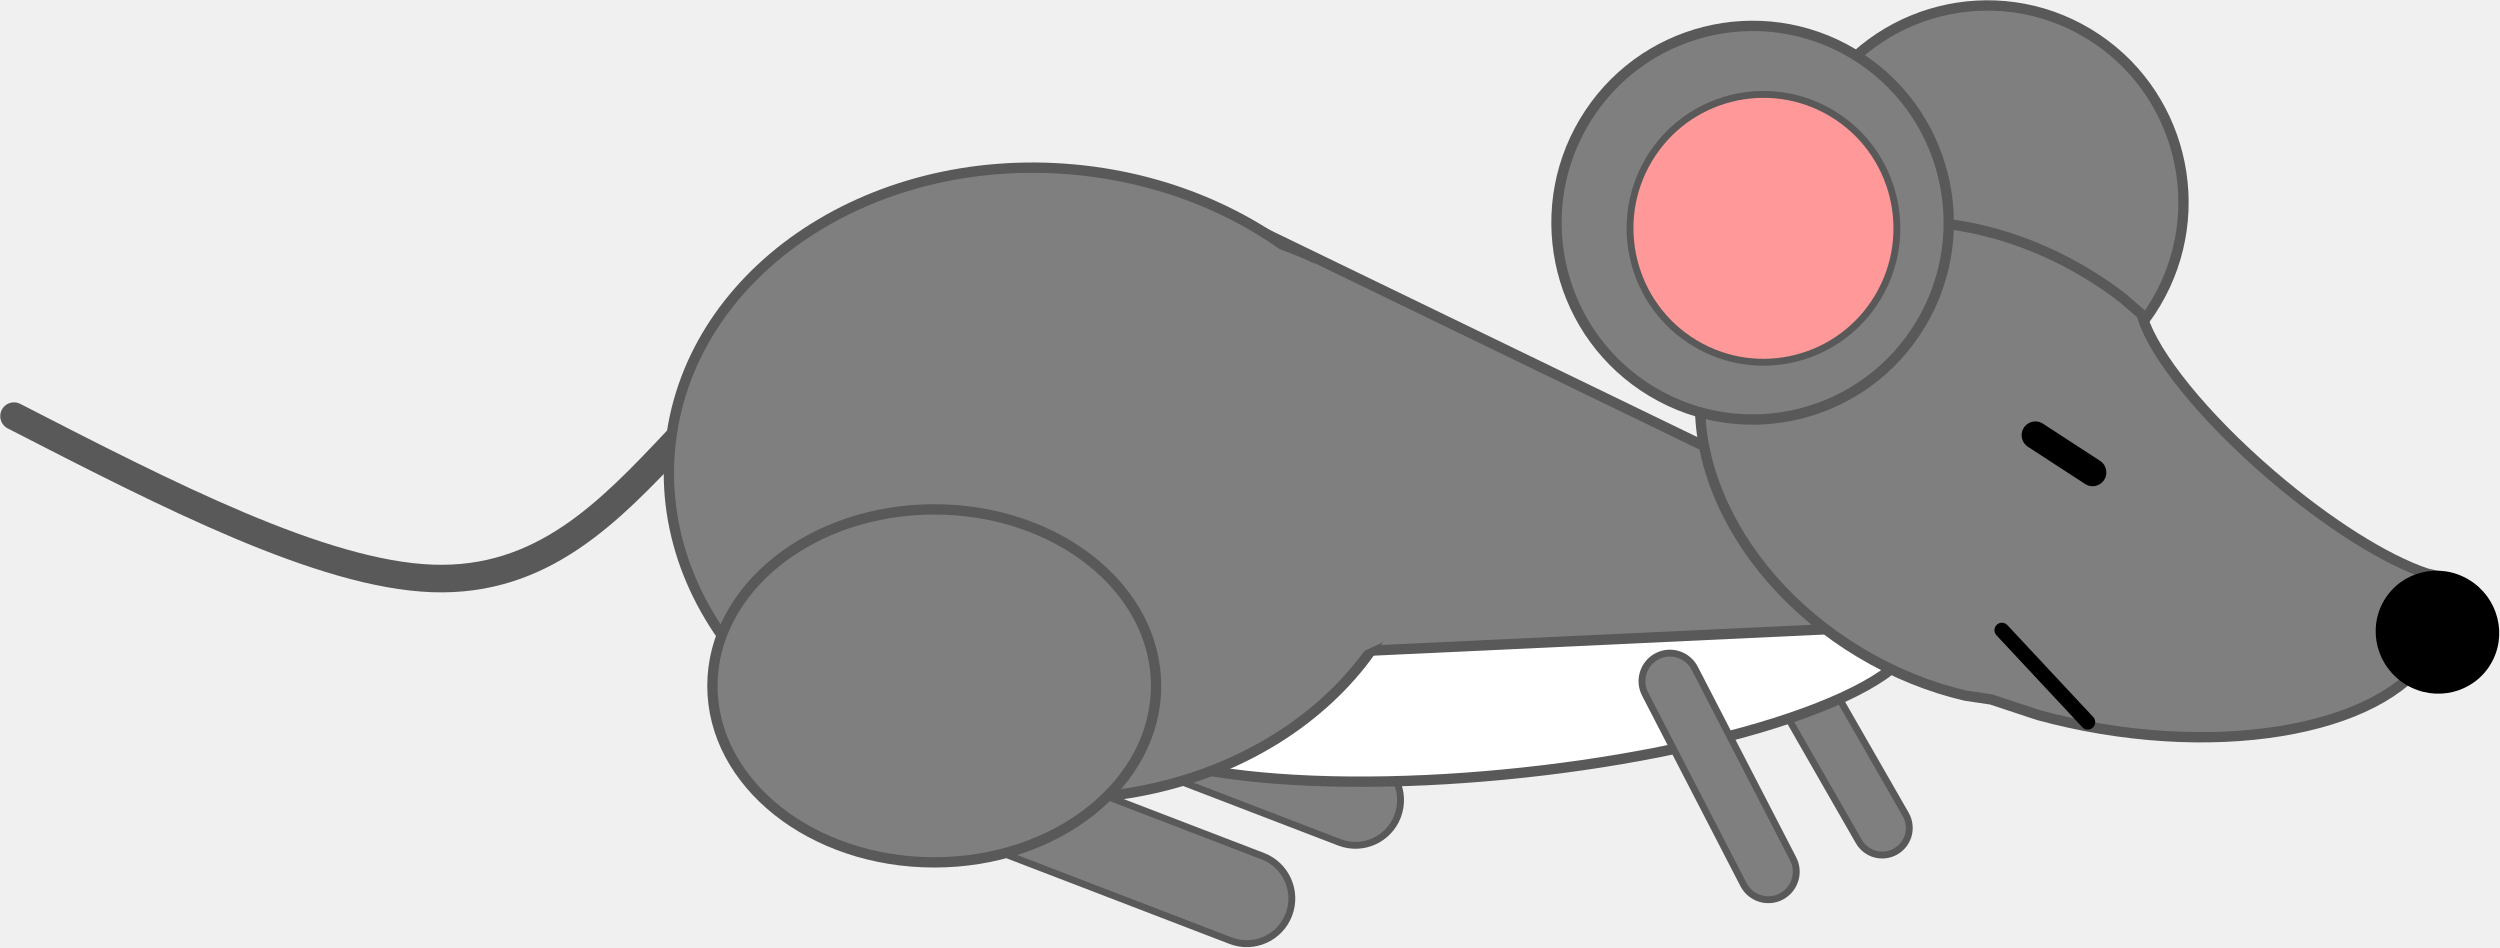
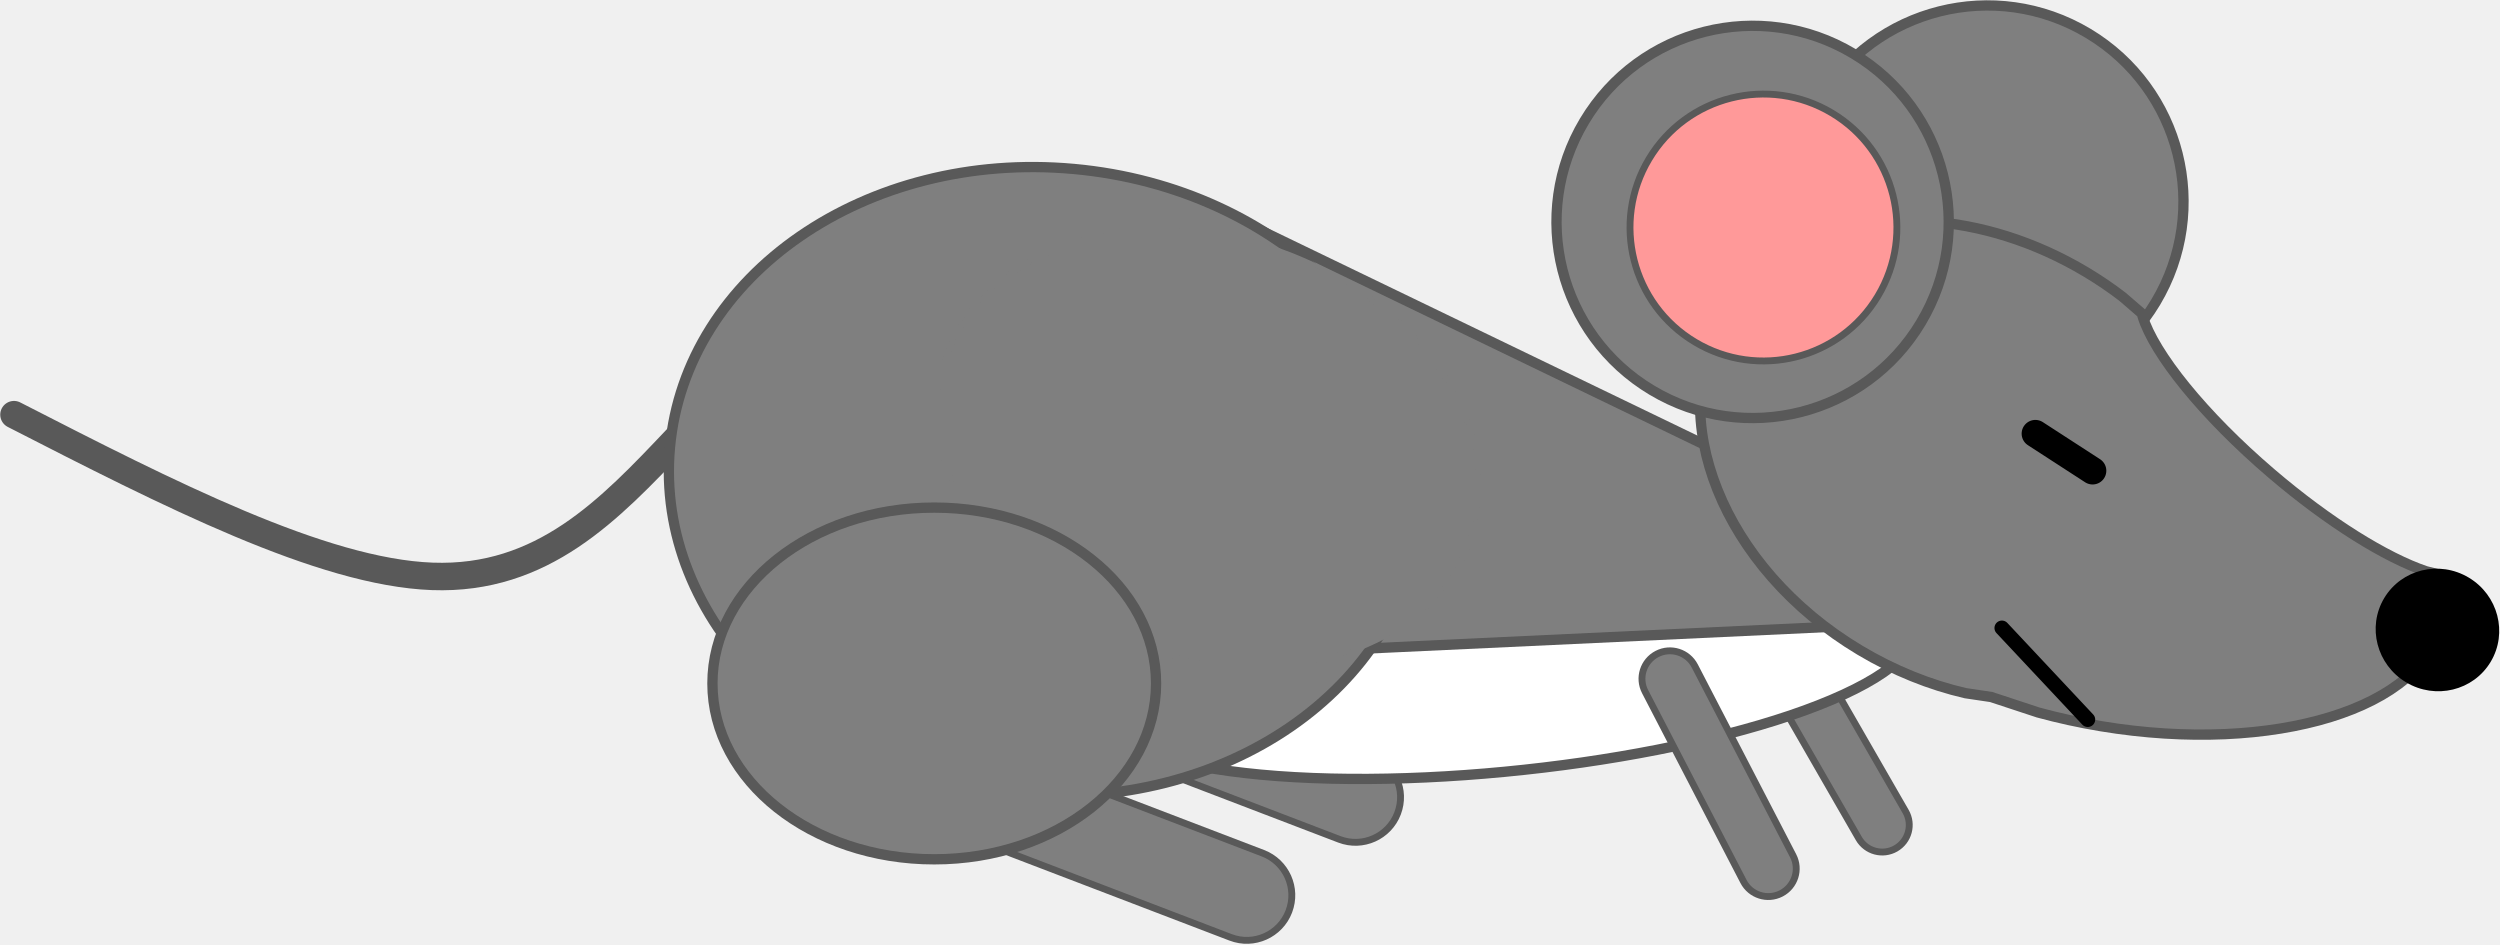
- <svg xmlns="http://www.w3.org/2000/svg" width="250px" height="px" viewBox="0 0 248 94" version="1.1">
-   <g id="surface1">
-     <path style="fill:none;stroke-width:27.5;stroke-linecap:round;stroke-linejoin:miter;stroke:rgb(34.902%,34.902%,34.902%);stroke-opacity:1;stroke-miterlimit:8;" d="M 1790.008 1551.434 C 1723.052 1622.16 1656.096 1692.886 1545.593 1688.841 C 1435.09 1684.757 1281.04 1605.863 1126.99 1527.008 " transform="matrix(0.0991207,0,0,0.0994709,-110.3213,-110.6116)" />
-     <path style="fill-rule:evenodd;fill:rgb(49.804%,49.804%,49.804%);fill-opacity:1;stroke-width:6.875;stroke-linecap:butt;stroke-linejoin:miter;stroke:rgb(34.902%,34.902%,34.902%);stroke-opacity:1;stroke-miterlimit:8;" d="M 2030.994 1742.052 C 2039.9 1718.804 2065.989 1707.141 2089.24 1716.055 L 2485.695 1867.796 C 2508.946 1876.671 2520.611 1902.746 2511.705 1926.034 C 2502.799 1949.282 2476.71 1960.945 2453.458 1952.031 L 2057.004 1800.29 C 2033.752 1791.376 2022.087 1765.3 2030.994 1742.052 Z M 2030.994 1742.052 " transform="matrix(0.0991207,0,0,0.0994709,-110.3213,-110.6116)" />
-     <path style="fill-rule:evenodd;fill:rgb(49.804%,49.804%,49.804%);fill-opacity:1;stroke-width:6.875;stroke-linecap:butt;stroke-linejoin:miter;stroke:rgb(34.902%,34.902%,34.902%);stroke-opacity:1;stroke-miterlimit:8;" d="M 2869.657 1771.073 C 2862.209 1758.114 2866.662 1741.581 2879.628 1734.159 C 2892.554 1726.698 2909.106 1731.135 2916.554 1744.094 L 3020.2 1924.188 C 3027.648 1937.147 3023.195 1953.68 3010.229 1961.102 C 2997.303 1968.563 2980.751 1964.126 2973.303 1951.167 Z M 2869.657 1771.073 " transform="matrix(0.0991207,0,0,0.0994709,-110.3213,-110.6116)" />
-     <path style="fill-rule:evenodd;fill:rgb(100%,100%,100%);fill-opacity:1;stroke-width:10.312;stroke-linecap:butt;stroke-linejoin:miter;stroke:rgb(34.902%,34.902%,34.902%);stroke-opacity:1;stroke-miterlimit:8;" d="M 2853.697 1675.529 C 3038.998 1689.312 3085.697 1748.257 2958.012 1807.084 C 2830.366 1865.95 2576.651 1902.471 2391.389 1888.648 C 2206.088 1874.864 2159.388 1815.92 2287.034 1757.054 C 2296.965 1752.498 2307.803 1747.982 2319.507 1743.584 Z M 2853.697 1675.529 " transform="matrix(0.0991207,0,0,0.0994709,-110.3213,-110.6116)" />
-     <path style="fill-rule:evenodd;fill:rgb(49.804%,49.804%,49.804%);fill-opacity:1;stroke-width:10.312;stroke-linecap:butt;stroke-linejoin:miter;stroke:rgb(34.902%,34.902%,34.902%);stroke-opacity:1;stroke-miterlimit:8;" d="M 2326.758 1319.504 L 3174.171 1728.622 L 2274.896 1770.68 Z M 2326.758 1319.504 " transform="matrix(0.0991207,0,0,0.0994709,-110.3213,-110.6116)" />
-     <path style="fill-rule:evenodd;fill:rgb(49.804%,49.804%,49.804%);fill-opacity:1;stroke-width:10.312;stroke-linecap:butt;stroke-linejoin:miter;stroke:rgb(34.902%,34.902%,34.902%);stroke-opacity:1;stroke-miterlimit:8;" d="M 1783.505 1559.642 C 1799.269 1386.892 1980.196 1262.17 2187.684 1281.098 C 2395.173 1299.987 2550.602 1455.379 2534.878 1628.129 C 2519.114 1800.879 2338.148 1925.602 2130.699 1906.713 C 1923.21 1887.784 1767.781 1732.431 1783.505 1559.642 Z M 1783.505 1559.642 " transform="matrix(0.0991207,0,0,0.0994709,-110.3213,-110.6116)" />
-     <path style="fill-rule:evenodd;fill:rgb(49.804%,49.804%,49.804%);fill-opacity:1;stroke-width:6.875;stroke-linecap:butt;stroke-linejoin:miter;stroke:rgb(34.902%,34.902%,34.902%);stroke-opacity:1;stroke-miterlimit:8;" d="M 1922.185 1840.15 C 1931.092 1816.902 1957.181 1805.238 1980.432 1814.153 L 2376.887 1965.893 C 2400.138 1974.807 2411.803 2000.883 2402.897 2024.131 C 2393.99 2047.379 2367.901 2059.042 2344.65 2050.128 L 1948.195 1898.387 C 1924.944 1889.473 1913.279 1863.398 1922.185 1840.15 Z M 1922.185 1840.15 " transform="matrix(0.0991207,0,0,0.0994709,-110.3213,-110.6116)" />
-     <path style="fill-rule:evenodd;fill:rgb(49.804%,49.804%,49.804%);fill-opacity:1;stroke-width:6.875;stroke-linecap:butt;stroke-linejoin:miter;stroke:rgb(34.902%,34.902%,34.902%);stroke-opacity:1;stroke-miterlimit:8;" d="M 2759.43 1804.178 C 2752.337 1790.473 2757.696 1773.586 2771.371 1766.478 C 2785.085 1759.371 2801.992 1764.751 2809.085 1778.456 L 2907.529 1968.446 C 2914.662 1982.151 2909.303 1999.037 2895.588 2006.145 C 2881.874 2013.253 2865.007 2007.873 2857.874 1994.168 Z M 2759.43 1804.178 " transform="matrix(0.0991207,0,0,0.0994709,-110.3213,-110.6116)" />
-     <path style="fill-rule:evenodd;fill:rgb(49.804%,49.804%,49.804%);fill-opacity:1;stroke-width:4.583;stroke-linecap:butt;stroke-linejoin:miter;stroke:rgb(49.804%,49.804%,49.804%);stroke-opacity:1;stroke-miterlimit:8;" d="M 2060.275 1468.849 C 2098.738 1359.246 2247.152 1311.493 2391.823 1362.23 C 2536.493 1412.967 2622.602 1542.991 2584.178 1652.595 C 2545.715 1762.237 2397.261 1809.951 2252.591 1759.213 C 2107.92 1708.476 2021.811 1578.492 2060.275 1468.849 Z M 2060.275 1468.849 " transform="matrix(0.0991207,0,0,0.0994709,-110.3213,-110.6116)" />
-     <path style="fill-rule:evenodd;fill:rgb(49.804%,49.804%,49.804%);fill-opacity:1;stroke-width:10.312;stroke-linecap:butt;stroke-linejoin:miter;stroke:rgb(34.902%,34.902%,34.902%);stroke-opacity:1;stroke-miterlimit:8;" d="M 1825.988 1796.01 C 1825.988 1698.816 1925.378 1620 2048.018 1620 C 2170.62 1620 2270.009 1698.816 2270.009 1796.01 C 2270.009 1893.204 2170.62 1972.019 2048.018 1972.019 C 1925.378 1972.019 1825.988 1893.204 1825.988 1796.01 Z M 1825.988 1796.01 " transform="matrix(0.0991207,0,0,0.0994709,-110.3213,-110.6116)" />
-     <path style="fill-rule:evenodd;fill:rgb(49.804%,49.804%,49.804%);fill-opacity:1;stroke-width:10.312;stroke-linecap:butt;stroke-linejoin:miter;stroke:rgb(34.902%,34.902%,34.902%);stroke-opacity:1;stroke-miterlimit:8;" d="M 2933.539 1212.964 C 2989.185 1119.972 3109.698 1089.655 3202.703 1145.301 C 3295.748 1200.986 3326.014 1321.507 3270.368 1414.499 C 3214.723 1507.53 3094.21 1537.808 3001.204 1482.162 C 2908.199 1426.516 2877.894 1305.995 2933.539 1212.964 Z M 2933.539 1212.964 " transform="matrix(0.0991207,0,0,0.0994709,-110.3213,-110.6116)" />
-     <path style="fill-rule:evenodd;fill:rgb(49.804%,49.804%,49.804%);fill-opacity:1;stroke-width:10.312;stroke-linecap:butt;stroke-linejoin:miter;stroke:rgb(34.902%,34.902%,34.902%);stroke-opacity:1;stroke-miterlimit:8;" d="M 3010.544 1333.131 C 3021.027 1332.699 3031.707 1332.778 3042.505 1333.484 C 3094.407 1336.822 3149.343 1353.512 3200.811 1384.3 C 3213.698 1391.997 3225.875 1400.322 3237.383 1409.158 L 3256.89 1426.005 L 3257.245 1428.44 C 3268.713 1465.943 3317.974 1527.519 3386.585 1586.11 C 3443.768 1634.923 3500.871 1670.188 3540.832 1683.697 L 3549.345 1685.817 L 3555.847 1709.458 C 3556.911 1717.626 3556.832 1725.834 3555.492 1733.963 C 3541.069 1820.632 3388.91 1867.56 3215.59 1838.775 C 3193.915 1835.162 3172.949 1830.568 3152.85 1825.07 L 3105.796 1809.558 L 3080.062 1805.749 C 3044.594 1797.541 3008.732 1783.247 2974.446 1762.748 C 2837.145 1680.594 2776.534 1529.325 2839.076 1424.827 C 2873.243 1367.689 2937.204 1336.351 3010.544 1333.131 Z M 3010.544 1333.131 " transform="matrix(0.0991207,0,0,0.0994709,-110.3213,-110.6116)" />
-     <path style="fill-rule:evenodd;fill:rgb(49.804%,49.804%,49.804%);fill-opacity:1;stroke-width:10.312;stroke-linecap:butt;stroke-linejoin:miter;stroke:rgb(34.902%,34.902%,34.902%);stroke-opacity:1;stroke-miterlimit:8;" d="M 2698.583 1233.345 C 2754.268 1140.314 2874.741 1110.036 2967.786 1165.682 C 3060.791 1221.328 3091.096 1341.849 3035.451 1434.841 C 2979.805 1527.872 2859.293 1558.189 2766.248 1502.504 C 2673.243 1446.897 2642.937 1326.376 2698.583 1233.345 Z M 2698.583 1233.345 " transform="matrix(0.0991207,0,0,0.0994709,-110.3213,-110.6116)" />
-     <path style="fill-rule:evenodd;fill:rgb(100%,60%,60%);fill-opacity:1;stroke-width:6.875;stroke-linecap:butt;stroke-linejoin:miter;stroke:rgb(34.902%,34.902%,34.902%);stroke-opacity:1;stroke-miterlimit:8;" d="M 2763.253 1271.123 C 2801.125 1207.859 2883.135 1187.242 2946.426 1225.098 C 3009.717 1262.955 3030.328 1344.951 2992.456 1408.255 C 2954.623 1471.559 2872.613 1492.176 2809.322 1454.319 C 2746.031 1416.423 2725.42 1334.427 2763.253 1271.123 Z M 2763.253 1271.123 " transform="matrix(0.0991207,0,0,0.0994709,-110.3213,-110.6116)" />
-     <path style=" stroke:none;fill-rule:evenodd;fill:rgb(0%,0%,0%);fill-opacity:1;" d="M 236.512 59.543 C 238.23 56.664 241.984 55.75 244.902 57.5 C 247.82 59.25 248.793 63.008 247.074 65.883 C 245.359 68.762 241.602 69.676 238.688 67.926 C 235.77 66.176 234.797 62.422 236.512 59.543 Z M 236.512 59.543 " />
-     <path style="fill:none;stroke-width:27.5;stroke-linecap:round;stroke-linejoin:miter;stroke:rgb(0%,0%,0%);stroke-opacity:1;stroke-miterlimit:8;" d="M 3150.013 1546.015 L 3207.274 1583.126 " transform="matrix(0.0991207,0,0,0.0994709,-110.3213,-110.6116)" />
-     <path style="fill:none;stroke-width:14.896;stroke-linecap:round;stroke-linejoin:miter;stroke:rgb(0%,0%,0%);stroke-opacity:1;stroke-miterlimit:8;" d="M 3116.515 1740.482 L 3202.427 1832.138 " transform="matrix(0.0991207,0,0,0.0994709,-110.3213,-110.6116)" />
+ <svg xmlns="http://www.w3.org/2000/svg" width="2502" height="945" overflow="hidden">
+   <defs>
+     <clipPath id="clip0">
+       <rect x="1113" y="1112" width="2502" height="945" />
+     </clipPath>
+   </defs>
+   <g clip-path="url(#clip0)" transform="translate(-1113 -1112)">
+     <path d="M1790 1551.43C1723.04 1622.17 1656.08 1692.9 1545.58 1688.83 1435.08 1684.76 1281.04 1605.88 1127 1527" stroke="#595959" stroke-width="27.5" stroke-linecap="round" stroke-miterlimit="8" fill="none" fill-rule="evenodd" />
+     <path d="M2031 1742.05C2039.91 1718.79 2065.98 1707.15 2089.24 1716.05L2485.69 1867.79C2508.96 1876.69 2520.6 1902.76 2511.69 1926.02L2511.69 1926.02C2502.79 1949.29 2476.71 1960.93 2453.45 1952.02L2057 1800.29C2033.74 1791.38 2022.1 1765.31 2031 1742.05Z" stroke="#595959" stroke-width="6.875" stroke-miterlimit="8" fill="#7F7F7F" fill-rule="evenodd" />
+     <path d="M2869.66 1771.08C2862.21 1758.13 2866.67 1741.6 2879.61 1734.15L2879.61 1734.15C2892.56 1726.7 2909.09 1731.15 2916.54 1744.1L3020.18 1924.19C3027.63 1937.14 3023.18 1953.67 3010.23 1961.12L3010.23 1961.12C2997.29 1968.57 2980.75 1964.11 2973.3 1951.17Z" stroke="#595959" stroke-width="6.875" stroke-miterlimit="8" fill="#7F7F7F" fill-rule="evenodd" />
+     <path d="M2853.69 1675.51C3038.98 1689.32 3085.69 1748.24 2958.02 1807.1 2830.36 1865.96 2576.66 1902.48 2391.37 1888.66 2206.09 1874.85 2159.38 1815.93 2287.04 1757.07 2296.97 1752.5 2307.8 1748 2319.49 1743.6Z" stroke="#595959" stroke-width="10.312" stroke-miterlimit="8" fill="#FFFFFF" fill-rule="evenodd" />
+     <path d="M2326.75 1319.5 3174.16 1728.61 2274.88 1770.7Z" stroke="#595959" stroke-width="10.312" stroke-miterlimit="8" fill="#7F7F7F" fill-rule="evenodd" />
+     <path d="M1783.51 1559.66C1799.25 1386.9 1980.21 1262.18 2187.69 1281.09 2395.17 1300 2550.6 1455.37 2534.86 1628.13 2519.11 1800.89 2338.16 1925.61 2130.68 1906.7 1923.2 1887.79 1767.77 1732.42 1783.51 1559.66Z" stroke="#595959" stroke-width="10.312" stroke-miterlimit="8" fill="#7F7F7F" fill-rule="evenodd" />
+     <path d="M1922.2 1840.15C1931.1 1816.89 1957.17 1805.25 1980.43 1814.15L2376.89 1965.89C2400.15 1974.79 2411.79 2000.87 2402.88 2024.13L2402.88 2024.13C2393.98 2047.39 2367.91 2059.03 2344.65 2050.13L1948.19 1898.39C1924.93 1889.49 1913.29 1863.41 1922.2 1840.15Z" stroke="#595959" stroke-width="6.875" stroke-miterlimit="8" fill="#7F7F7F" fill-rule="evenodd" />
+     <path d="M2759.43 1804.19C2752.32 1790.48 2757.68 1773.6 2771.39 1766.49L2771.39 1766.49C2785.1 1759.38 2801.98 1764.74 2809.09 1778.46L2907.54 1968.43C2914.65 1982.15 2909.3 1999.03 2895.58 2006.13L2895.58 2006.13C2881.87 2013.24 2864.99 2007.89 2857.88 1994.17Z" stroke="#595959" stroke-width="6.875" stroke-miterlimit="8" fill="#7F7F7F" fill-rule="evenodd" />
+     <path d="M2060.27 1468.86C2098.72 1359.23 2247.17 1311.49 2391.84 1362.24 2536.51 1412.98 2622.61 1542.98 2584.16 1652.61 2545.71 1762.24 2397.26 1809.97 2252.59 1759.23 2107.93 1708.49 2021.82 1578.49 2060.27 1468.86Z" stroke="#7F7F7F" stroke-width="4.583" stroke-miterlimit="8" fill="#7F7F7F" fill-rule="evenodd" />
+     <path d="M1826 1796C1826 1698.8 1925.39 1620 2048 1620 2170.61 1620 2270 1698.8 2270 1796 2270 1893.2 2170.61 1972 2048 1972 1925.39 1972 1826 1893.2 1826 1796Z" stroke="#595959" stroke-width="10.312" stroke-miterlimit="8" fill="#7F7F7F" fill-rule="evenodd" />
+     <path d="M2933.53 1212.98C2989.18 1119.97 3109.7 1089.67 3202.72 1145.32 3295.74 1200.97 3326.03 1321.49 3270.38 1414.5 3214.73 1507.52 3094.21 1537.82 3001.2 1482.17 2908.18 1426.52 2877.88 1306 2933.53 1212.98Z" stroke="#595959" stroke-width="10.312" stroke-miterlimit="8" fill="#7F7F7F" fill-rule="evenodd" />
+     <path d="M3010.56 1333.14C3021.04 1332.68 3031.71 1332.79 3042.52 1333.49 3094.39 1336.82 3149.34 1353.52 3200.82 1384.31 3213.69 1392.01 3225.89 1400.32 3237.37 1409.14L3256.9 1426.02 3257.26 1428.43C3268.7 1465.96 3317.96 1527.51 3386.59 1586.11 3443.78 1634.94 3500.89 1670.17 3540.83 1683.68L3549.35 1685.82 3555.83 1709.45C3556.91 1717.64 3556.82 1725.82 3555.48 1733.95 3541.08 1820.62 3388.91 1867.55 3215.58 1838.77 3193.92 1835.17 3172.94 1830.56 3152.86 1825.08L3105.79 1809.56 3080.07 1805.74C3044.61 1797.53 3008.75 1783.26 2974.43 1762.73 2837.16 1680.61 2776.55 1529.32 2839.07 1424.82 2873.26 1367.67 2937.19 1336.36 3010.56 1333.14Z" stroke="#595959" stroke-width="10.312" stroke-miterlimit="8" fill="#7F7F7F" fill-rule="evenodd" />
+     <path d="M2698.6 1233.34C2754.25 1140.32 2874.76 1110.03 2967.78 1165.68 3060.8 1221.33 3091.09 1341.84 3035.45 1434.86 2979.8 1527.88 2859.28 1558.17 2766.26 1502.52 2673.24 1446.88 2642.95 1326.36 2698.6 1233.34Z" stroke="#595959" stroke-width="10.312" stroke-miterlimit="8" fill="#7F7F7F" fill-rule="evenodd" />
+     <path d="M2763.27 1271.14C2801.14 1207.85 2883.14 1187.23 2946.43 1225.1 3009.72 1262.96 3030.33 1344.97 2992.47 1408.26 2954.61 1471.55 2872.6 1492.16 2809.31 1454.3 2746.02 1416.43 2725.41 1334.43 2763.27 1271.14Z" stroke="#595959" stroke-width="6.875" stroke-miterlimit="8" fill="#FF9999" fill-rule="evenodd" />
+     <path d="M3499.1 1710.59C3516.42 1681.65 3554.31 1672.46 3583.74 1690.07 3613.17 1707.67 3622.99 1745.41 3605.67 1774.35 3588.36 1803.29 3550.46 1812.48 3521.04 1794.88 3491.61 1777.27 3481.79 1739.54 3499.1 1710.59Z" fill-rule="evenodd" />
+     <path d="M3150 1546 3207.26 1583.11" stroke="#000000" stroke-width="27.5" stroke-linecap="round" stroke-miterlimit="8" fill="none" fill-rule="evenodd" />
+     <path d="M3116.5 1740.5 3202.43 1832.14" stroke="#000000" stroke-width="14.896" stroke-linecap="round" stroke-miterlimit="8" fill="none" fill-rule="evenodd" />
  </g>
</svg>
